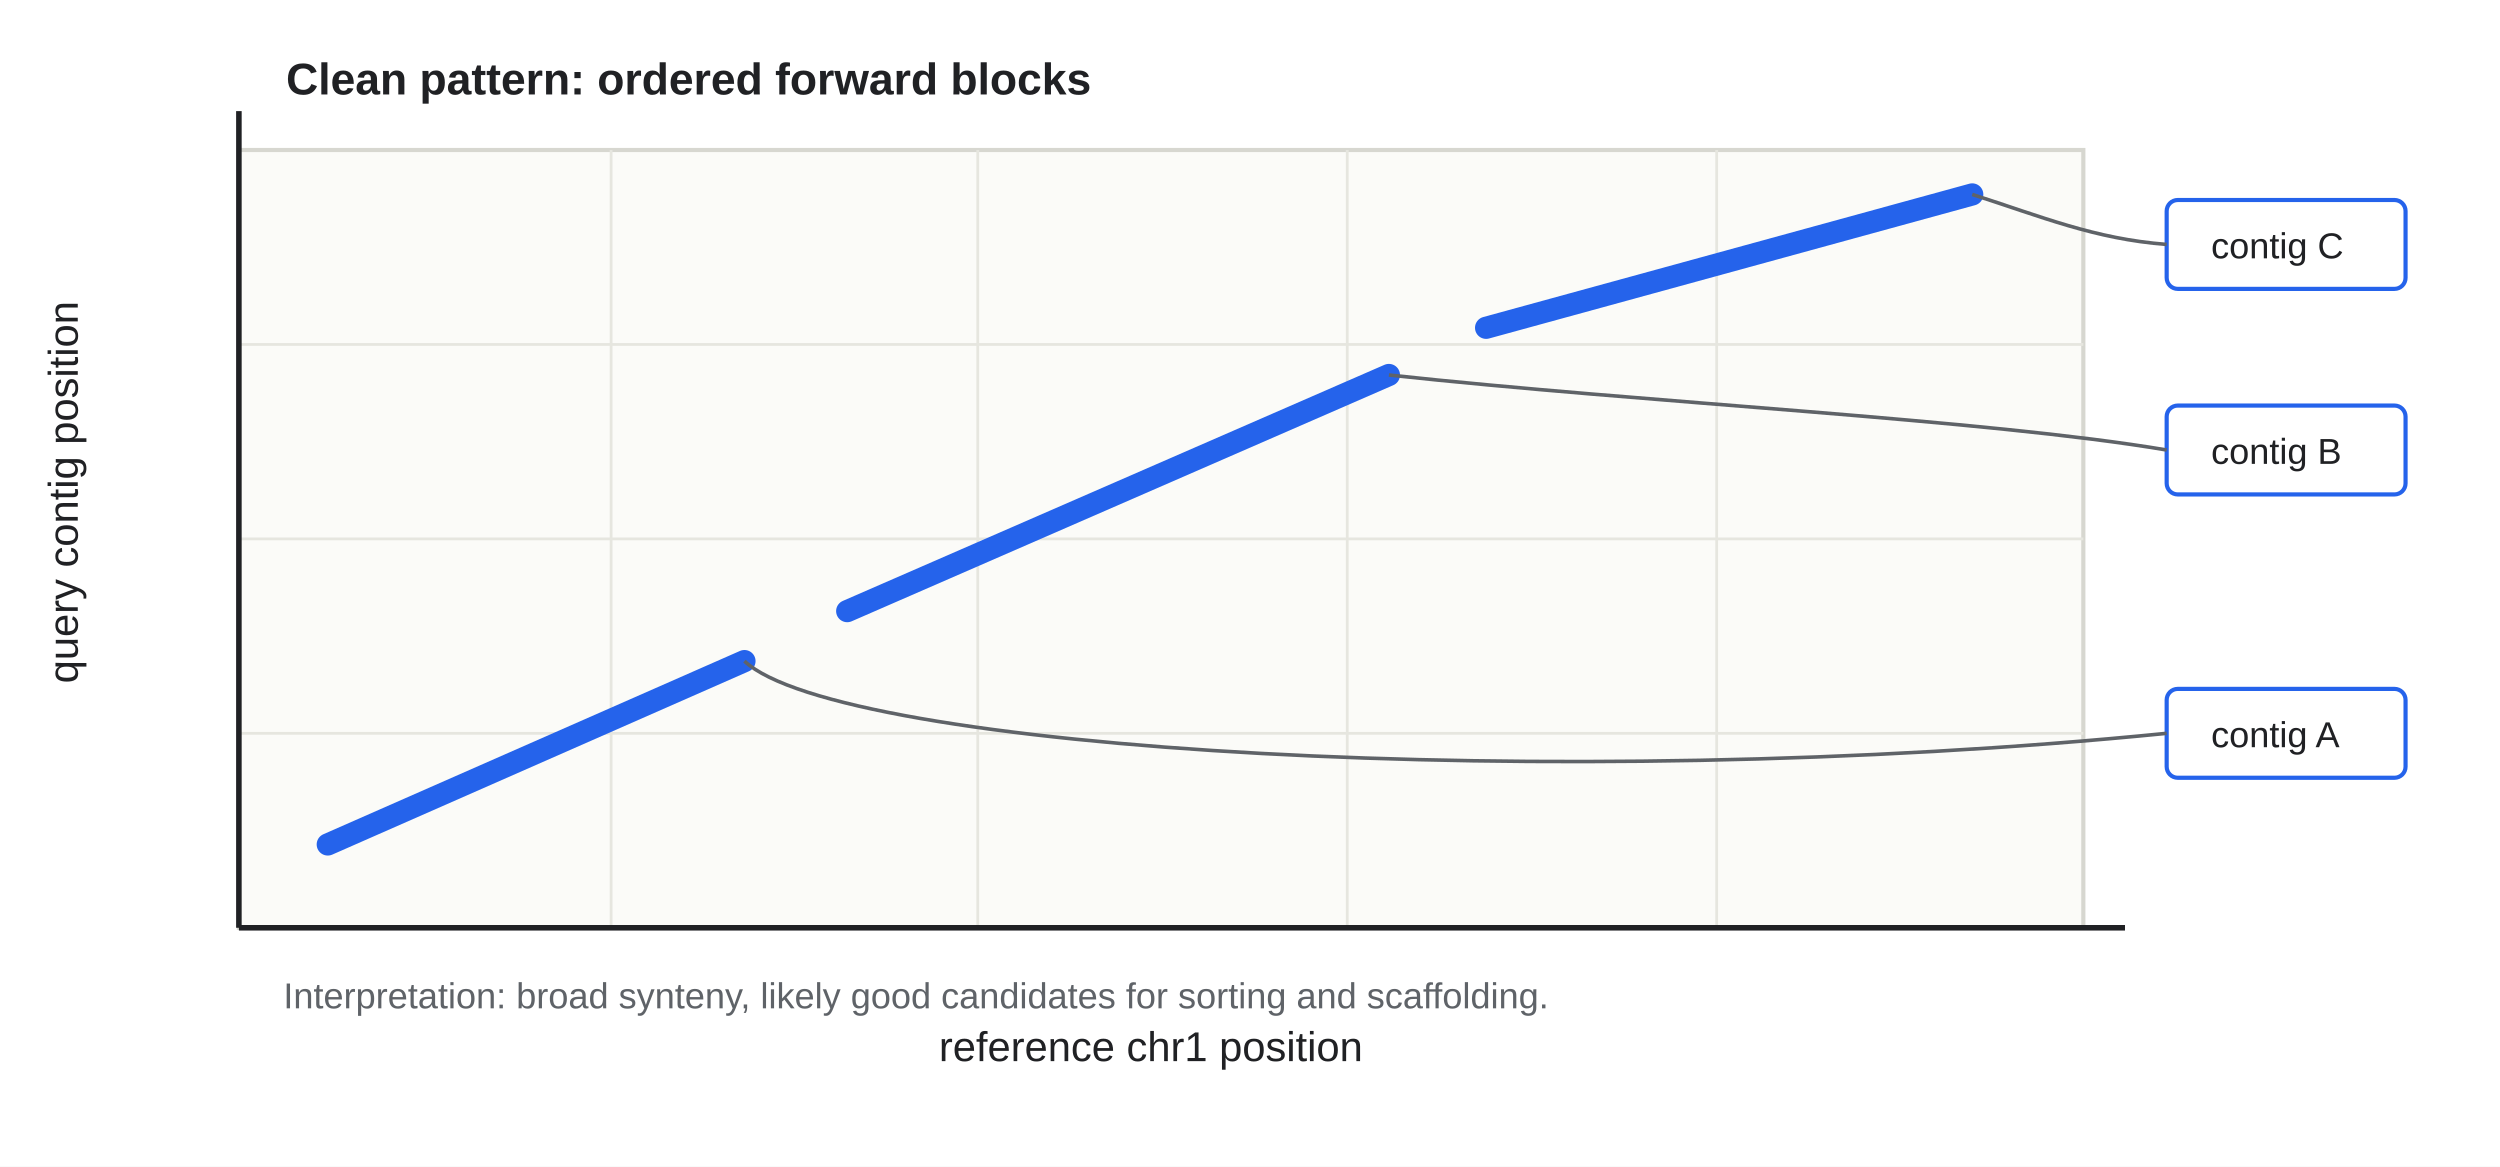
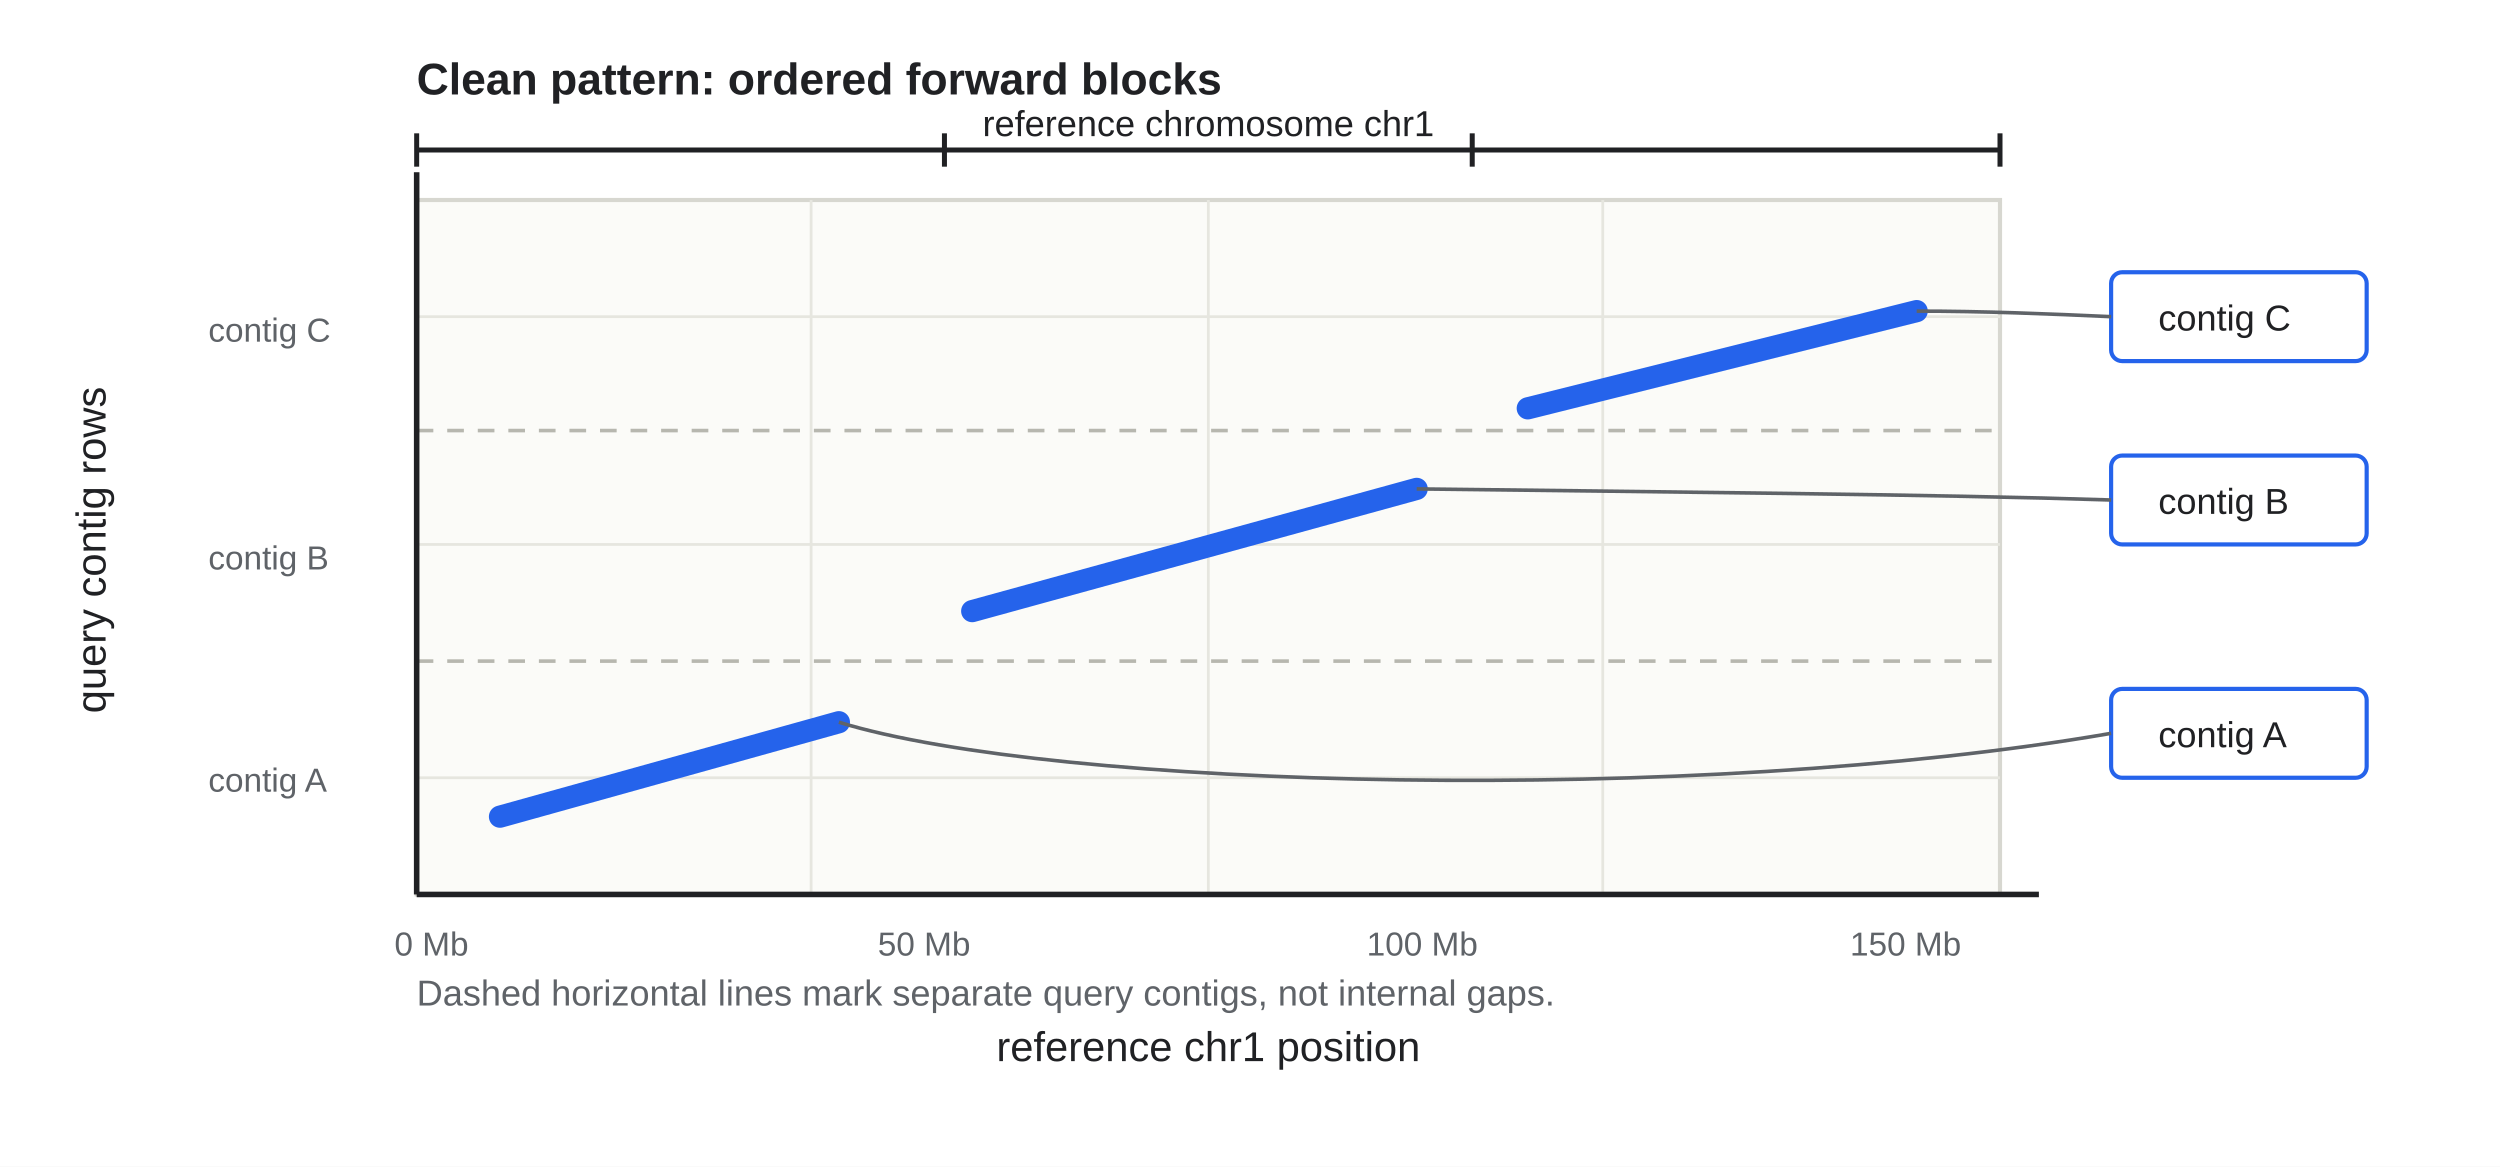
<svg xmlns="http://www.w3.org/2000/svg" width="900" height="420" viewBox="0 0 900 420" role="img" aria-labelledby="title desc">
  <rect width="900" height="420" fill="#ffffff" />
-   <rect x="86" y="54" width="664" height="280" fill="#fbfbf8" stroke="#d7d7d0" stroke-width="1.5" />
+   <text x="150" y="34" font-family="Arial, Helvetica, sans-serif" font-size="16" font-weight="700" fill="#202124">Clean pattern: ordered forward blocks</text>
+   <g stroke="#202124" stroke-width="1.8">
+     <line x1="150" y1="54" x2="720" y2="54" />
+     <line x1="150" y1="48" x2="150" y2="60" />
+     <line x1="340" y1="48" x2="340" y2="60" />
+     <line x1="530" y1="48" x2="530" y2="60" />
+     <line x1="720" y1="48" x2="720" y2="60" />
+   </g>
+   <text x="435" y="49" font-family="Arial, Helvetica, sans-serif" font-size="13" fill="#202124" text-anchor="middle">reference chromosome chr1</text>
+   <rect x="150" y="72" width="570" height="250" fill="#fbfbf8" stroke="#d7d7d0" stroke-width="1.5" />
  <g stroke="#e6e6df" stroke-width="1">
-     <line x1="220" y1="54" x2="220" y2="334" />
-     <line x1="352" y1="54" x2="352" y2="334" />
-     <line x1="485" y1="54" x2="485" y2="334" />
-     <line x1="618" y1="54" x2="618" y2="334" />
-     <line x1="86" y1="124" x2="750" y2="124" />
-     <line x1="86" y1="194" x2="750" y2="194" />
-     <line x1="86" y1="264" x2="750" y2="264" />
+     <line x1="292" y1="72" x2="292" y2="322" />
+     <line x1="435" y1="72" x2="435" y2="322" />
+     <line x1="577" y1="72" x2="577" y2="322" />
+     <line x1="150" y1="114" x2="720" y2="114" />
+     <line x1="150" y1="196" x2="720" y2="196" />
+     <line x1="150" y1="280" x2="720" y2="280" />
  </g>
-   <line x1="86" y1="334" x2="765" y2="334" stroke="#202124" stroke-width="2" />
-   <line x1="86" y1="334" x2="86" y2="40" stroke="#202124" stroke-width="2" />
-   <text x="338" y="382" font-family="Arial, Helvetica, sans-serif" font-size="15" fill="#202124">reference chr1 position</text>
-   <text x="-246" y="28" transform="rotate(-90)" font-family="Arial, Helvetica, sans-serif" font-size="15" fill="#202124">query contig position</text>
+   <g stroke="#b7b7af" stroke-width="1.3" stroke-dasharray="6 5">
+     <line x1="150" y1="155" x2="720" y2="155" />
+     <line x1="150" y1="238" x2="720" y2="238" />
+   </g>
+   <g stroke="#202124" stroke-width="2">
+     <line x1="150" y1="322" x2="734" y2="322" />
+     <line x1="150" y1="322" x2="150" y2="62" />
+   </g>
+   <g fill="#5f6368" font-family="Arial, Helvetica, sans-serif" font-size="12">
+     <text x="142" y="344">0 Mb</text>
+     <text x="316" y="344">50 Mb</text>
+     <text x="492" y="344">100 Mb</text>
+     <text x="666" y="344">150 Mb</text>
+     <text x="75" y="285">contig A</text>
+     <text x="75" y="205">contig B</text>
+     <text x="75" y="123">contig C</text>
+   </g>
+   <text x="435" y="382" font-family="Arial, Helvetica, sans-serif" font-size="15" fill="#202124" text-anchor="middle">reference chr1 position</text>
+   <text x="38" y="198" text-anchor="middle" transform="rotate(-90 38 198)" font-family="Arial, Helvetica, sans-serif" font-size="15" fill="#202124">query contig rows</text>
  <g stroke="#2563eb" stroke-width="8" stroke-linecap="round">
-     <line x1="118" y1="304" x2="268" y2="238" />
-     <line x1="305" y1="220" x2="500" y2="135" />
-     <line x1="535" y1="118" x2="710" y2="70" />
+     <line x1="180" y1="294" x2="302" y2="260" />
+     <line x1="350" y1="220" x2="510" y2="176" />
+     <line x1="550" y1="147" x2="690" y2="112" />
  </g>
  <g fill="#ffffff" stroke="#2563eb" stroke-width="1.5">
-     <rect x="780" y="72" width="86" height="32" rx="4" />
-     <rect x="780" y="146" width="86" height="32" rx="4" />
-     <rect x="780" y="248" width="86" height="32" rx="4" />
+     <rect x="760" y="98" width="92" height="32" rx="4" />
+     <rect x="760" y="164" width="92" height="32" rx="4" />
+     <rect x="760" y="248" width="92" height="32" rx="4" />
  </g>
  <g font-family="Arial, Helvetica, sans-serif" font-size="13" fill="#202124">
-     <text x="796" y="93">contig C</text>
-     <text x="796" y="167">contig B</text>
-     <text x="796" y="269">contig A</text>
-     <text x="103" y="34" font-size="16" font-weight="700">Clean pattern: ordered forward blocks</text>
-     <text x="102" y="363" fill="#5f6368">Interpretation: broad synteny, likely good candidates for sorting and scaffolding.</text>
+     <text x="777" y="119">contig C</text>
+     <text x="777" y="185">contig B</text>
+     <text x="777" y="269">contig A</text>
+     <text x="150" y="362" fill="#5f6368">Dashed horizontal lines mark separate query contigs, not internal gaps.</text>
  </g>
  <g stroke="#5f6368" stroke-width="1.3" fill="none">
-     <path d="M780 88 C754 86 735 78 710 70" />
-     <path d="M780 162 C715 151 592 145 500 135" />
-     <path d="M780 264 C560 286 302 270 268 238" />
+     <path d="M760 114 C738 113 714 112 690 112" />
+     <path d="M760 180 C700 178 590 177 510 176" />
+     <path d="M760 264 C610 290 380 284 302 260" />
  </g>
</svg>
